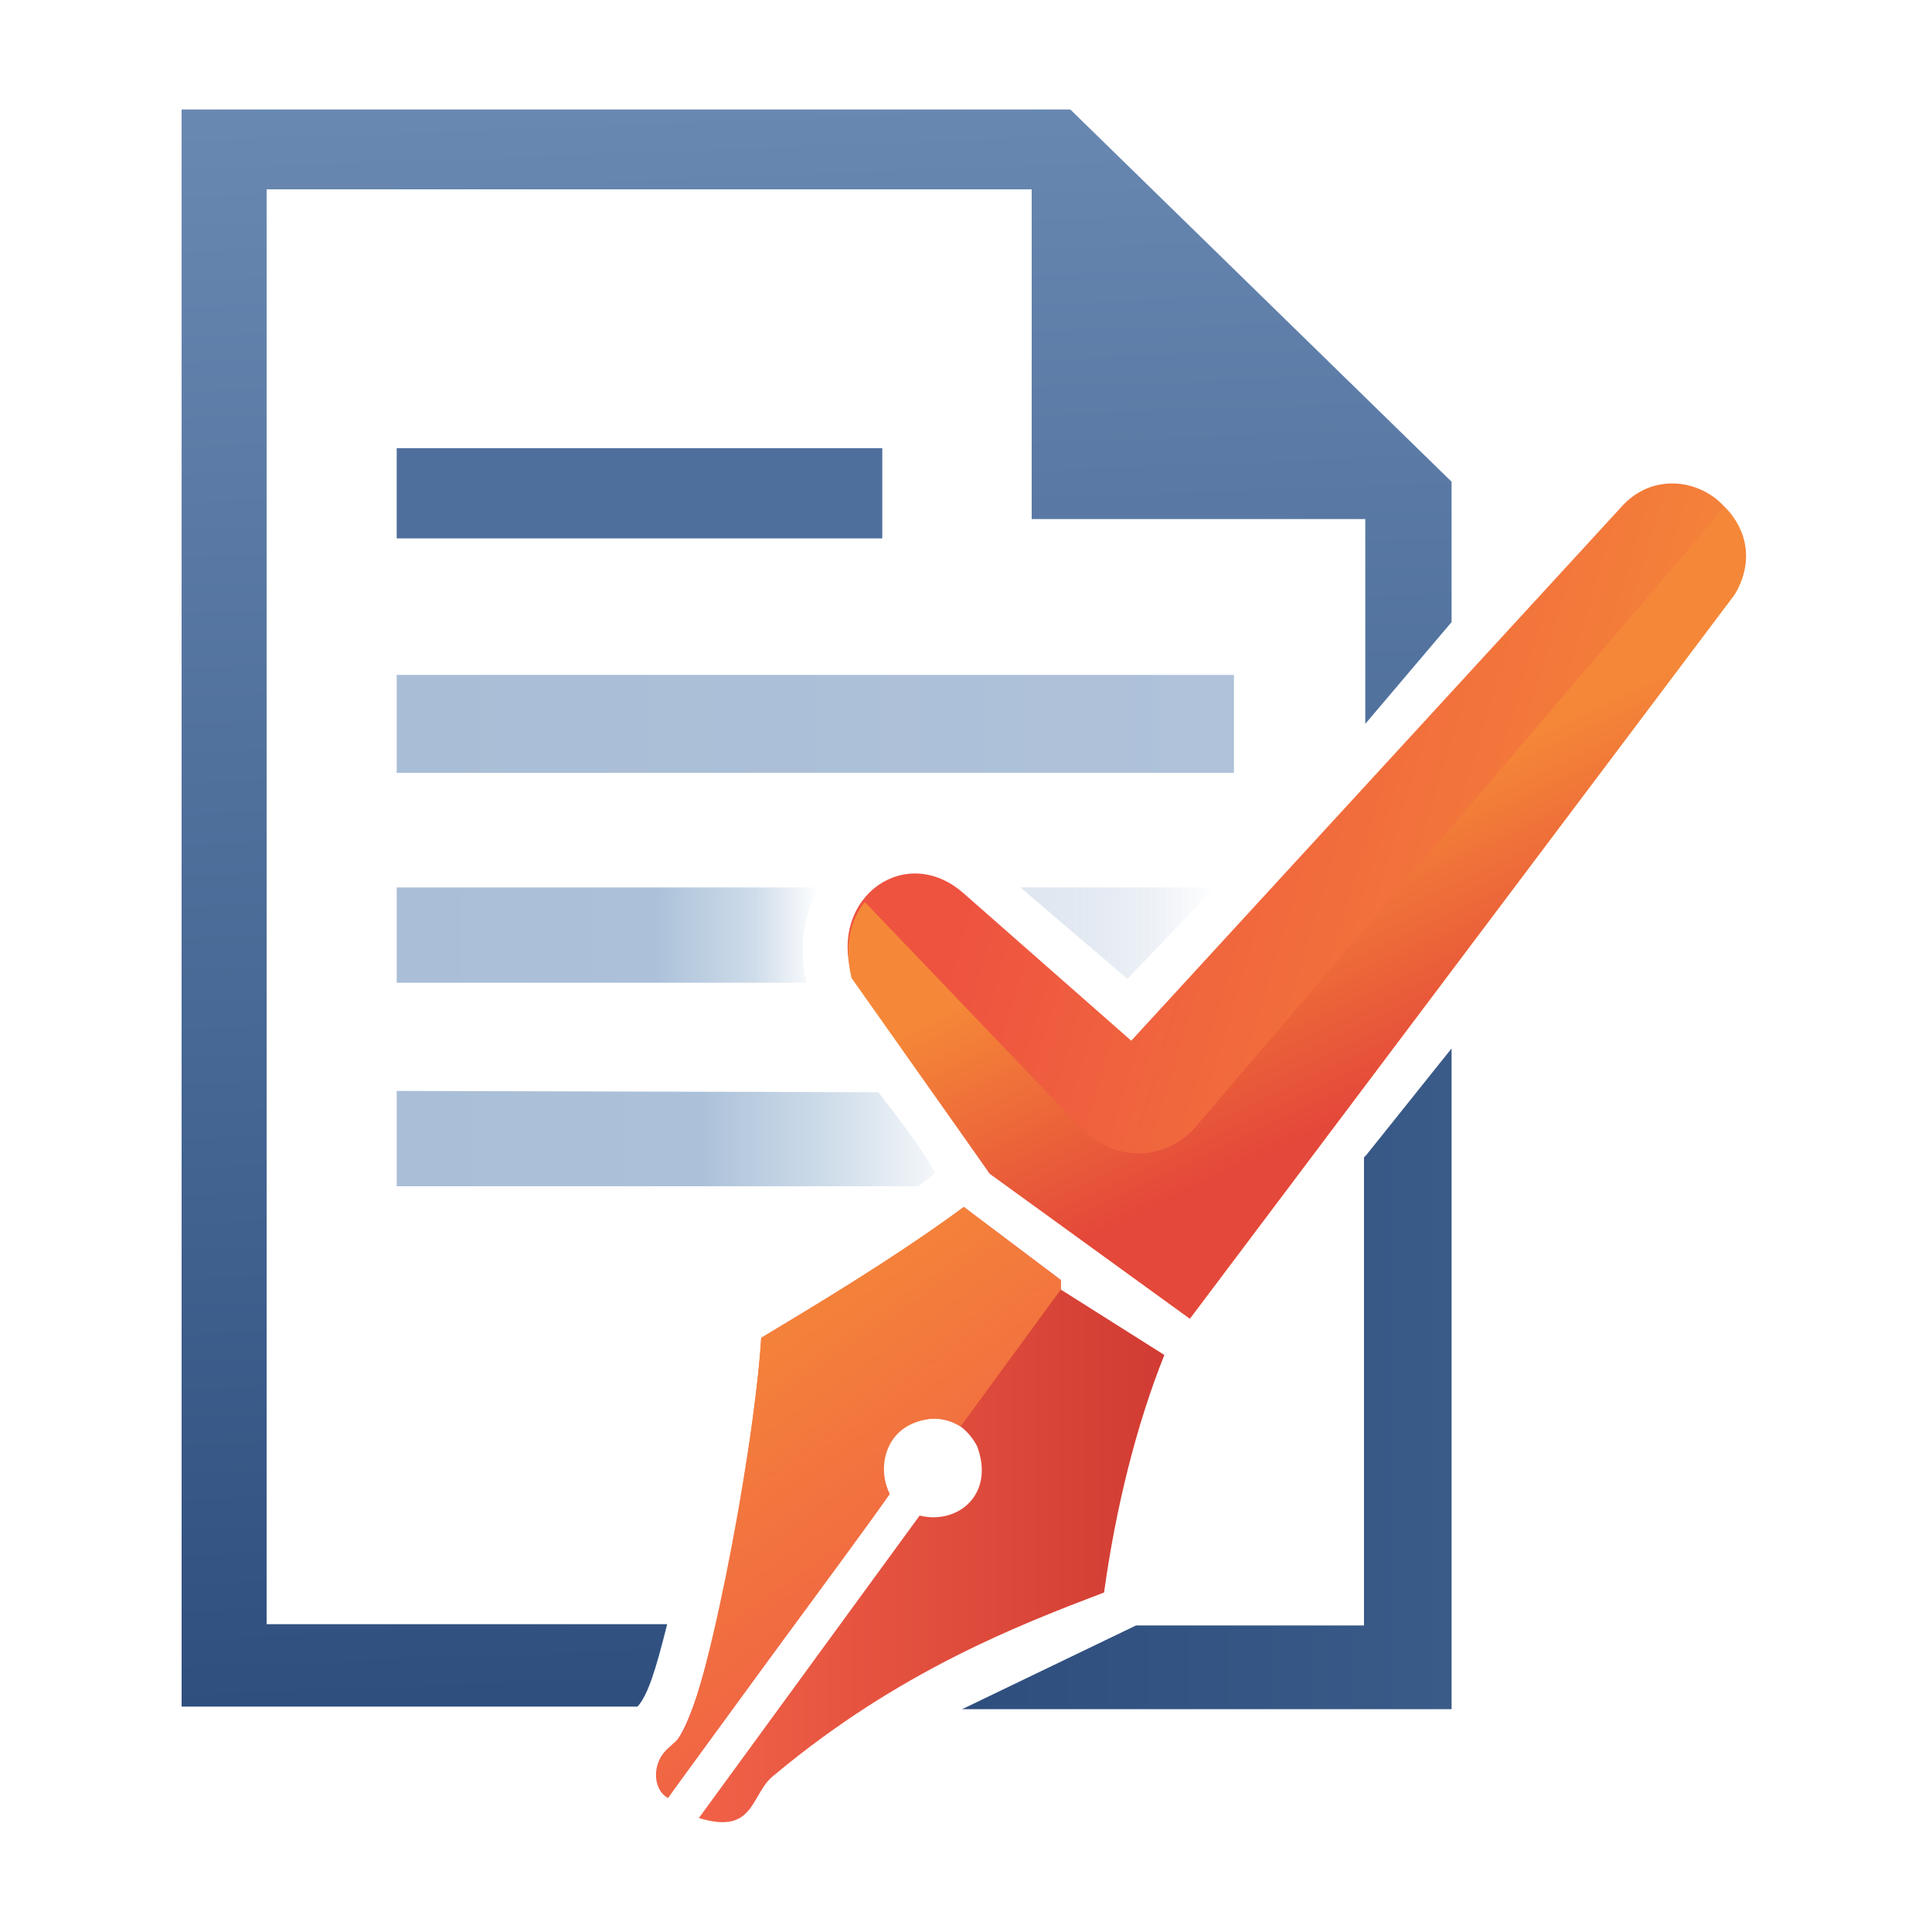
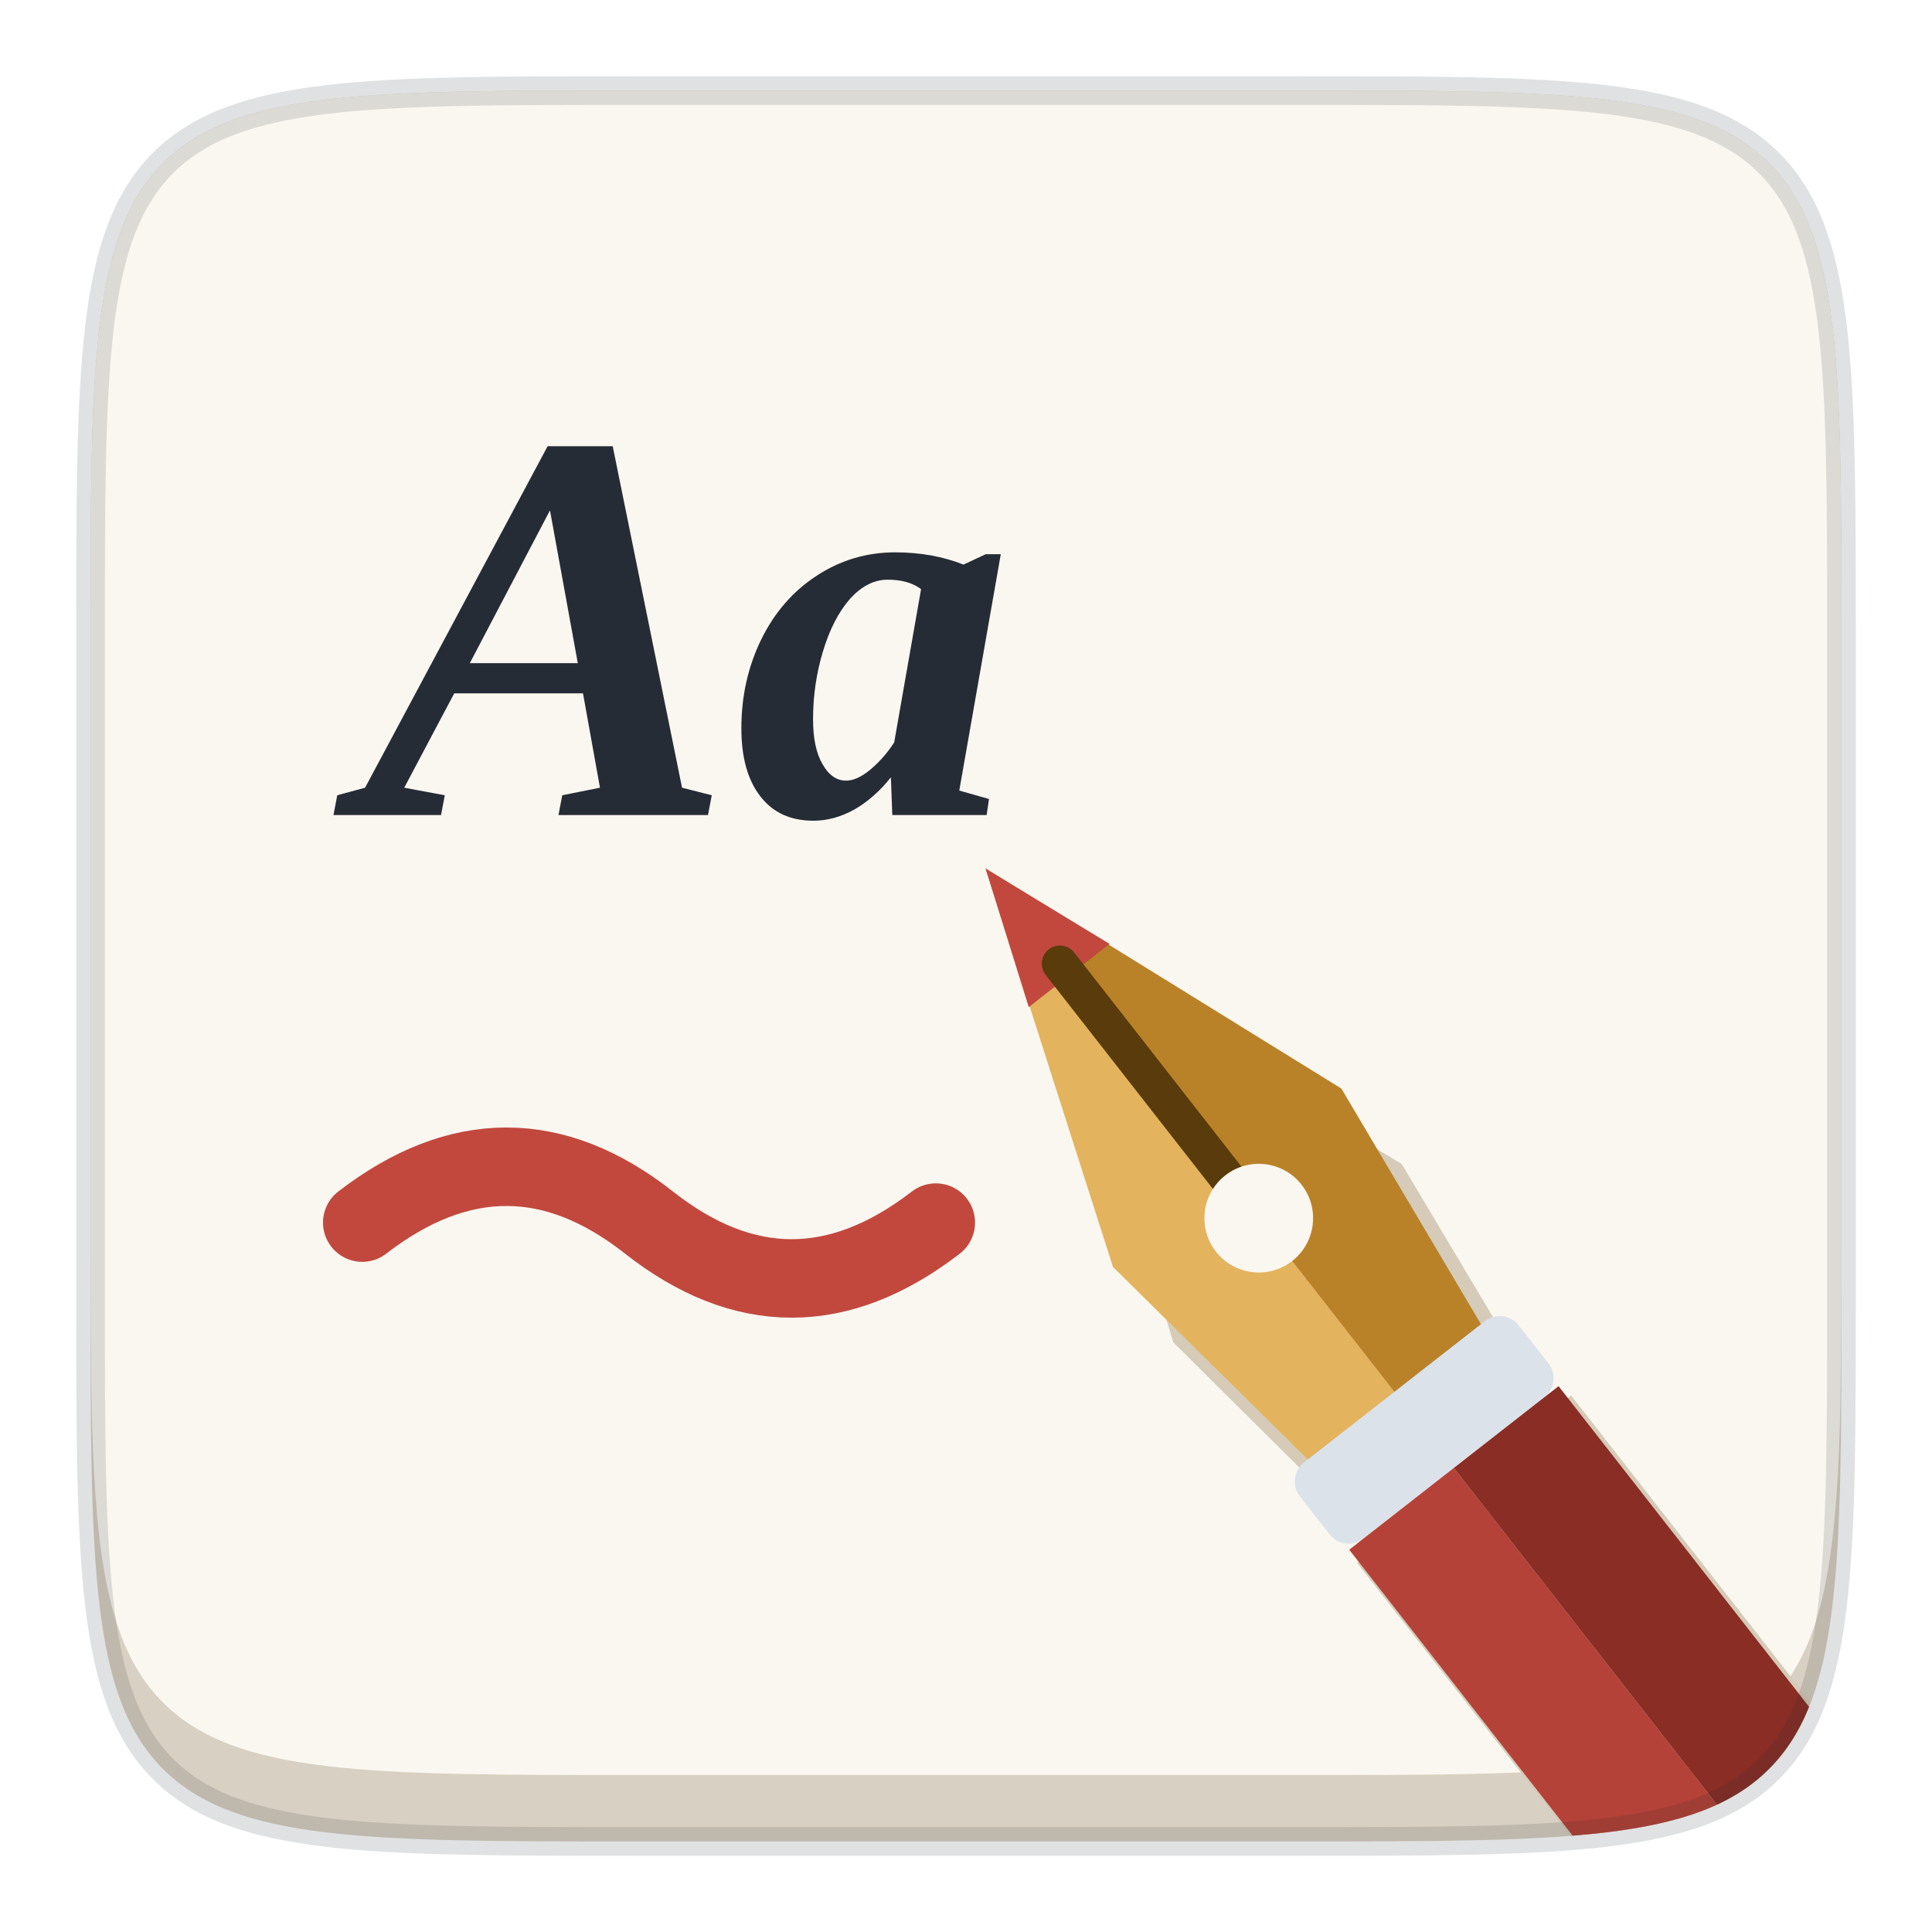
- <svg xmlns="http://www.w3.org/2000/svg" viewBox="0 0 150 150">
-   <style type="text/css">.cls-0 {fill:url(#SVGID_1_);}
- .cls-1 {fill:#A9BDD6;}
- .cls-2 {fill:#4E6E9C;}
- .cls-3 {fill:url(#SVGID_2_);}
- .cls-4 {fill:url(#SVGID_3_);}
- .cls-5 {fill:url(#SVGID_4_);}
- .cls-6 {fill:url(#SVGID_5_);}</style>
-   <linearGradient id="SVGID_1_" x1="71" x2="66.06" y1="132.7" y2="-.627" gradientUnits="userSpaceOnUse">
-     <stop stop-color="#2E4E7E" offset="0" />
-     <stop stop-color="#6C8CB5" offset="1" />
-   </linearGradient>
-   <path class="cls-0" d="m20.7 126.1v-111.4h59.4v25.6h25.9v15.9l6.7-7.9v-10.9l-29.6-28.9h-69v124h35.4c0.8-0.9 1.4-2.8 2.3-6.4h-31.1zm85.2-36.2h0.1v-0.2l-0.1 0.2z" />
-   <linearGradient id="SVGID_2_" x1="75" x2="112.7" y1="105.3" y2="105.3" gradientUnits="userSpaceOnUse">
-     <stop stop-color="#2E4E7E" offset="0" />
-     <stop stop-color="#3A5A88" offset="1" />
-   </linearGradient>
-   <path class="cls-3" d="m105.9 89.9 0.1-0.2-0.1 0.2z" />
-   <linearGradient id="SVGID_3_" x1="75" x2="112.7" y1="108.1" y2="108.1" gradientUnits="userSpaceOnUse">
-     <stop stop-color="#2E4E7E" offset="0" />
-     <stop stop-color="#3A5A88" offset="1" />
-   </linearGradient>
-   <path class="cls-4" d="m105.9 89.9 6.8-8.5v51.3h-38l13.5-6.5h17.7v-36.3z" />
-   <rect class="cls-2" x="30.8" y="34.8" width="37.7" height="7" />
-   <linearGradient id="SVGID_4_" x1="30.83" x2="95.83" y1="56.35" y2="56.35" gradientUnits="userSpaceOnUse">
-     <stop stop-color="#A9BDD6" offset="0" />
-     <stop stop-color="#AFC2DA" offset="1" />
-   </linearGradient>
-   <rect class="cls-5" x="30.8" y="52.4" width="65" height="7.6" />
-   <linearGradient id="SVGID_5_" x1="30.83" x2="63.57" y1="72.72" y2="72.72" gradientUnits="userSpaceOnUse">
-     <stop stop-color="#AABED7" offset="0" />
-     <stop stop-color="#ACC1D9" offset=".613" />
-     <stop stop-color="#CEDCEA" offset=".847" />
-     <stop stop-color="#fff" offset="1" />
-   </linearGradient>
-   <path class="cls-6" d="m63.6 68.9h-32.8v7.4h31.8c-0.5-2.6-0.4-4.9 1-7.4z" />
-   <linearGradient id="SVGID_6_" x1="30.83" x2="72.59" y1="88.56" y2="88.56" gradientUnits="userSpaceOnUse">
-     <stop stop-color="#AABED7" offset="0" />
-     <stop stop-color="#ACC1D9" offset=".566" />
-     <stop stop-color="#CFDDEA" offset=".806" />
-     <stop stop-color="#F4F7FA" offset="1" />
-   </linearGradient>
-   <path d="m68.2 84.8-37.4-0.1v7.4h40.5l1.3-1c-0.9-1.8-2.8-4.2-4.4-6.3z" fill="url(#SVGID_6_)" />
-   <linearGradient id="SVGID_7_" x1="79.23" x2="94.33" y1="72.48" y2="72.48" gradientUnits="userSpaceOnUse">
-     <stop stop-color="#AFC2DA" stop-opacity=".5" offset="0" />
-     <stop stop-color="#fff" offset="1" />
-   </linearGradient>
-   <polygon points="79.23 68.9 87.53 76 94.33 68.9" fill="url(#SVGID_7_)" opacity=".8" />
-   <path class="cls-2" d="m106 39.9" />
-   <linearGradient id="SVGID_8_" x1="77.94" x2="132.2" y1="60.49" y2="76.76" gradientUnits="userSpaceOnUse">
-     <stop stop-color="#EE5340" offset="0" />
-     <stop stop-color="#F58A38" offset="1" />
-   </linearGradient>
-   <path d="m133.9 39.36c-1.9-2.14-5.61-2.71-8.02 0l-38.05 41.44-12.93-11.37c-4.49-4.08-10.51 0.17-8.79 6.16l10.73 15.53 15.54 11.26 42.26-56.18c1.42-2.23 1.22-4.9-0.74-6.84z" fill="url(#SVGID_8_)" />
-   <linearGradient id="SVGID_9_" x1="99.4" x2="108.3" y1="66" y2="84.76" gradientUnits="userSpaceOnUse">
-     <stop stop-color="#F58838" offset="0" />
-     <stop stop-color="#E4483A" offset="1" />
-   </linearGradient>
-   <path d="m133.9 39.36-40.99 48.04c-2.31 2.72-6.26 2.92-8.92 0.24l-16.85-17.61c-1.08 1.37-1.63 3.33-1.03 5.9l10.73 15.19 15.54 11.26 42.26-56.18c1.42-2.23 0.99-5.12-0.74-6.84z" fill="url(#SVGID_9_)" />
-   <linearGradient id="SVGID_10_" x1="54.26" x2="90.4" y1="118" y2="118" gradientUnits="userSpaceOnUse">
-     <stop stop-color="#F16147" offset="0" />
-     <stop stop-color="#D13B33" offset="1" />
-   </linearGradient>
-   <path d="m74.83 93.71c-5.2 3.91-11.58 7.65-15.73 10.16-0.37 7.07-4.09 29.66-6.96 31.66-1.63 1.13-1.5 3.42-0.28 4.06l17.21-23.59c-0.24-0.48-1.6-3.72 1.56-5.43 1.35-0.6 2.75-0.59 3.95 0.18l7.78-10.63 8.04 5.08c-2.19 5.47-3.78 11.92-4.68 18.44-6.62 2.52-15.95 6.12-25.55 14.13-1.95 1.42-1.44 4.75-5.91 3.38l17.14-23.48c3.01 0.73 5.86-1.68 4.46-5.39-0.31-0.61-0.77-1.14-1.28-1.53l7.78-10.63v-0.74l-7.53-5.67z" fill="url(#SVGID_10_)" />
-   <linearGradient id="SVGID_11_" x1="59.14" x2="77.74" y1="97.01" y2="123.6" gradientUnits="userSpaceOnUse">
-     <stop stop-color="#F58838" offset="0" />
-     <stop stop-color="#F06344" offset="1" />
-   </linearGradient>
-   <path d="m74.83 93.71c-3.78 2.76-8.29 5.71-15.73 10.16-0.61 9.46-4.64 29.81-6.46 31.19-1.58 1.2-2.36 2.93-0.78 4.53 3.3-4.75 14.52-19.67 17.21-23.59-0.94-1.89-0.49-4.99 2.52-5.72 1.1-0.3 2.1-0.08 2.99 0.47l7.78-10.63v-0.74l-7.53-5.67z" fill="url(#SVGID_11_)" />
+ <svg xmlns="http://www.w3.org/2000/svg" viewBox="0 0 64 64" fill="none">
+   <defs>
+     <clipPath id="wb-essay-c">
+       <path d="M 21 3 H 43 C 51.8 3 56.2 3 58.6 5.4 C 61 7.8 61 12.2 61 21 V 43 C 61 51.8 61 56.2 58.6 58.6 C 56.2 61 51.8 61 43 61 H 21 C 12.2 61 7.8 61 5.4 58.6 C 3 56.2 3 51.8 3 43 V 21 C 3 12.2 3 7.8 5.4 5.4 C 7.8 3 12.2 3 21 3 Z" />
+     </clipPath>
+   </defs>
+   <g clip-path="url(#wb-essay-c)">
+     <rect x="2" y="2" width="60" height="60" fill="#D8D0C2" />
+     <path d="M 21 3 H 43 C 51.8 3 56.2 3 58.6 5.4 C 61 7.8 61 12.2 61 21 V 43 C 61 51.8 61 56.2 58.6 58.6 C 56.2 61 51.8 61 43 61 H 21 C 12.2 61 7.8 61 5.4 58.6 C 3 56.2 3 51.8 3 43 V 21 C 3 12.2 3 7.8 5.4 5.4 C 7.8 3 12.2 3 21 3 Z" transform="translate(0, -2.2)" fill="#FAF7F0" />
+     <text x="12" y="27" font-family="Georgia, 'Times New Roman', serif" font-size="18.5" font-weight="700" font-style="italic" fill="#262C36">Aa</text>
+     <path d="M12 40.5Q16.8 36.8 21.5 40.5T31 40.5" fill="none" stroke="#C2483E" stroke-width="2.6" stroke-linecap="round" />
+     <g transform="translate(5.5, 8) rotate(-38 43 41)">
+       <polygon points="43,19 47.8,31.5 46.6,41 39.4,41 38.2,31.5" fill="#D5CBB8" />
+       <rect x="38.5" y="41" width="9" height="26" fill="#D5CBB8" />
+     </g>
+     <g transform="translate(3.5, 5.5) rotate(-38 43 41)">
+       <polygon points="43,18.5 38.2,31.5 39.4,40.8 43,40.8" fill="#E3B35E" />
+       <polygon points="43,18.5 47.8,31.5 46.6,40.8 43,40.8" fill="#BA8228" />
+       <polygon points="43,18.5 41.3,23 44.7,23" fill="#C2483E" />
+       <line x1="43" y1="22.5" x2="43" y2="32.2" stroke="#593B0C" stroke-width="1.2" stroke-linecap="round" />
+       <circle cx="43" cy="33.2" r="1.8" fill="#FAF7F0" />
+       <rect x="38.4" y="40.5" width="9.2" height="3.2" rx="0.8" fill="#DCE2EA" />
+       <rect x="38.6" y="43.7" width="4.4" height="24" fill="#B54238" />
+       <rect x="43" y="43.7" width="4.4" height="24" fill="#8A2D25" />
+     </g>
+   </g>
+   <path d="M 21 3 H 43 C 51.8 3 56.2 3 58.6 5.4 C 61 7.8 61 12.2 61 21 V 43 C 61 51.8 61 56.2 58.6 58.6 C 56.2 61 51.8 61 43 61 H 21 C 12.2 61 7.8 61 5.4 58.6 C 3 56.2 3 51.8 3 43 V 21 C 3 12.2 3 7.8 5.4 5.4 C 7.8 3 12.2 3 21 3 Z" fill="none" stroke="#1E2530" stroke-opacity="0.14" stroke-width="0.95" />
</svg>
